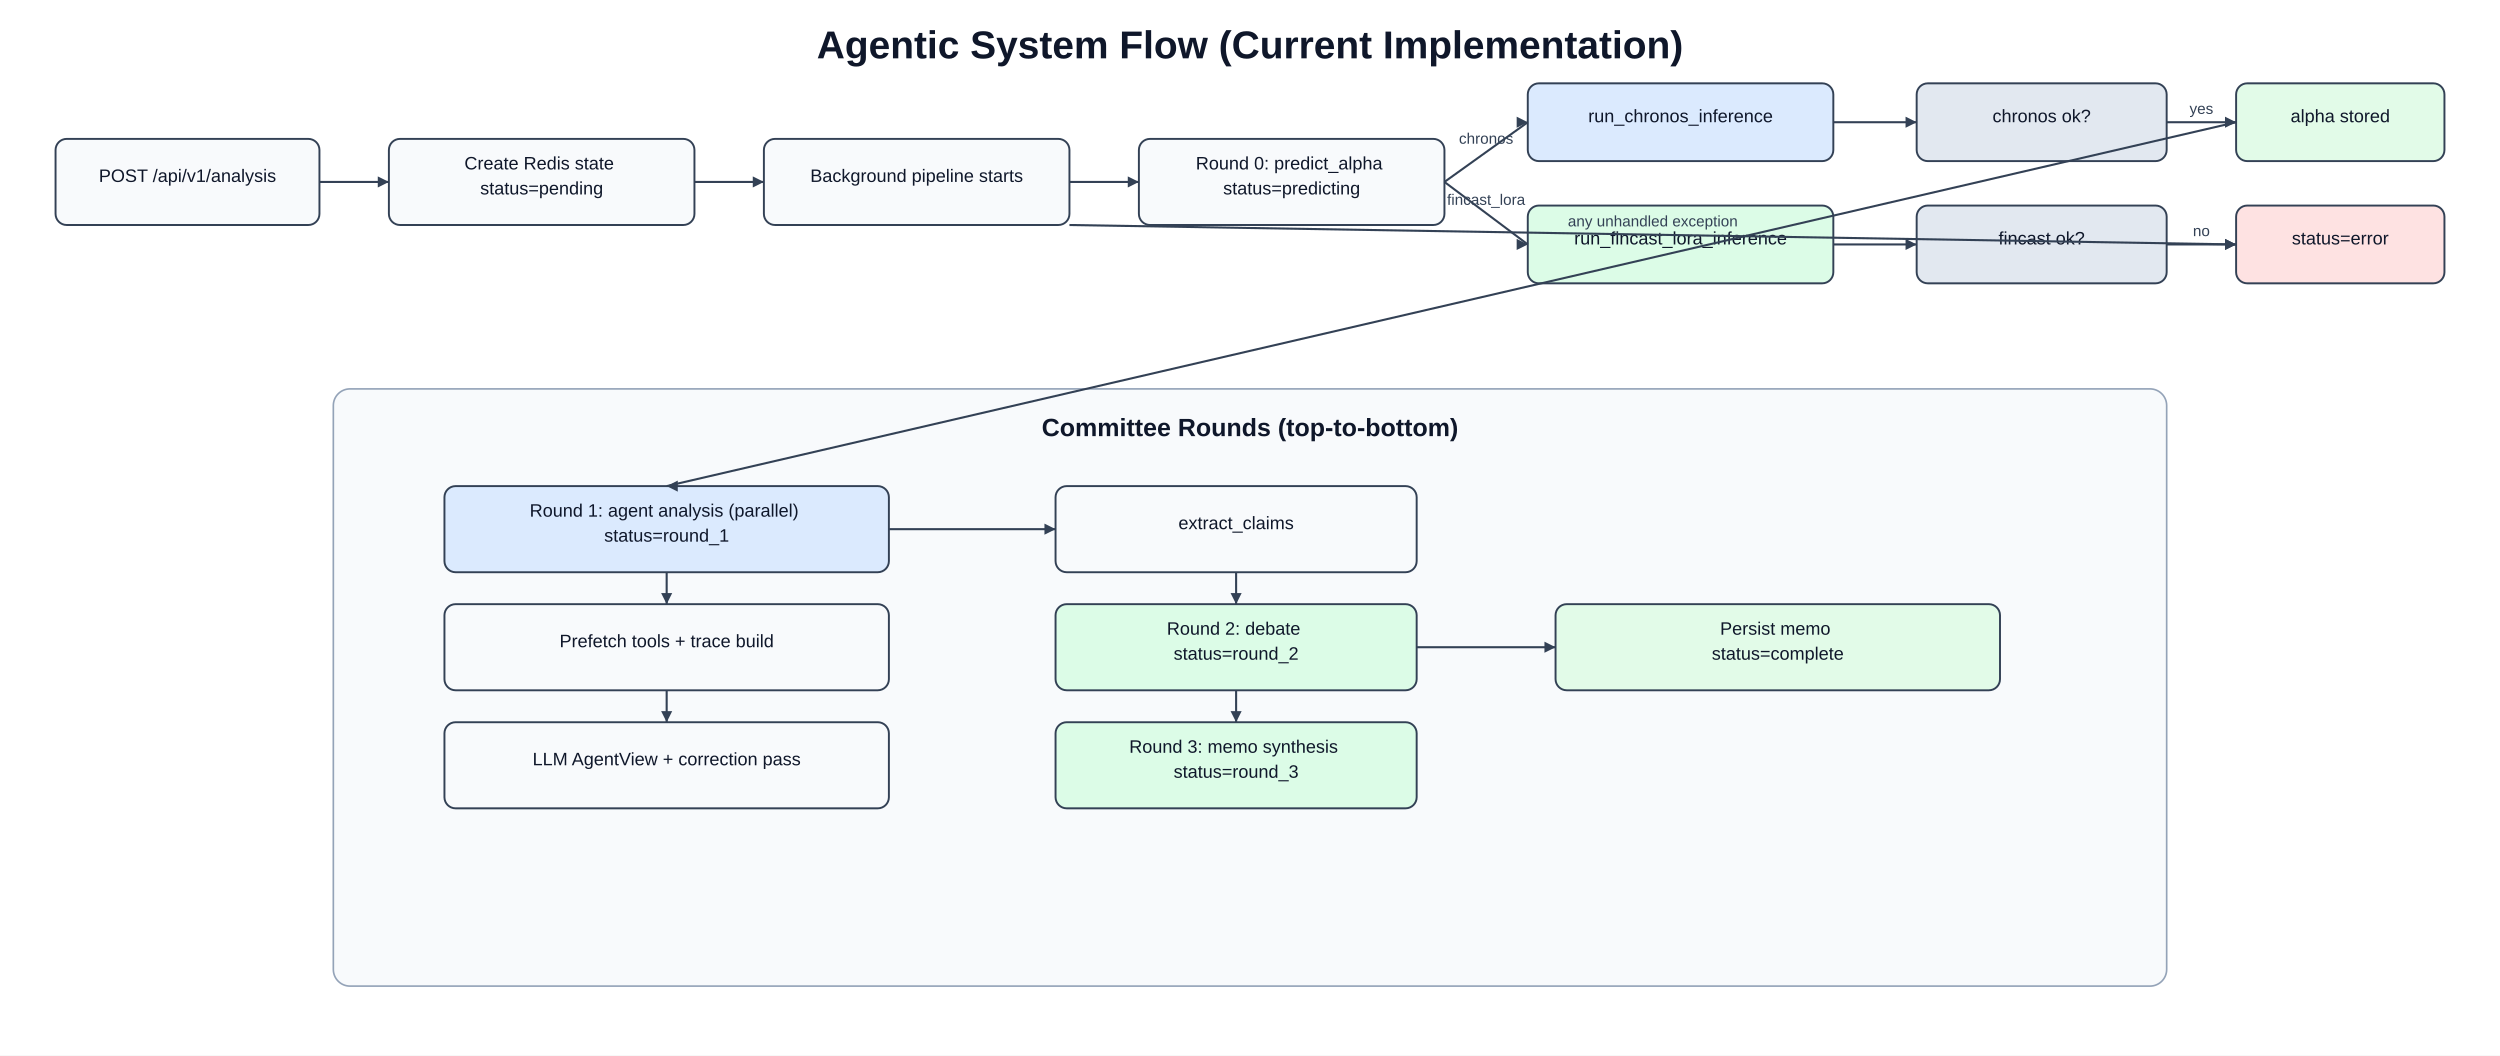
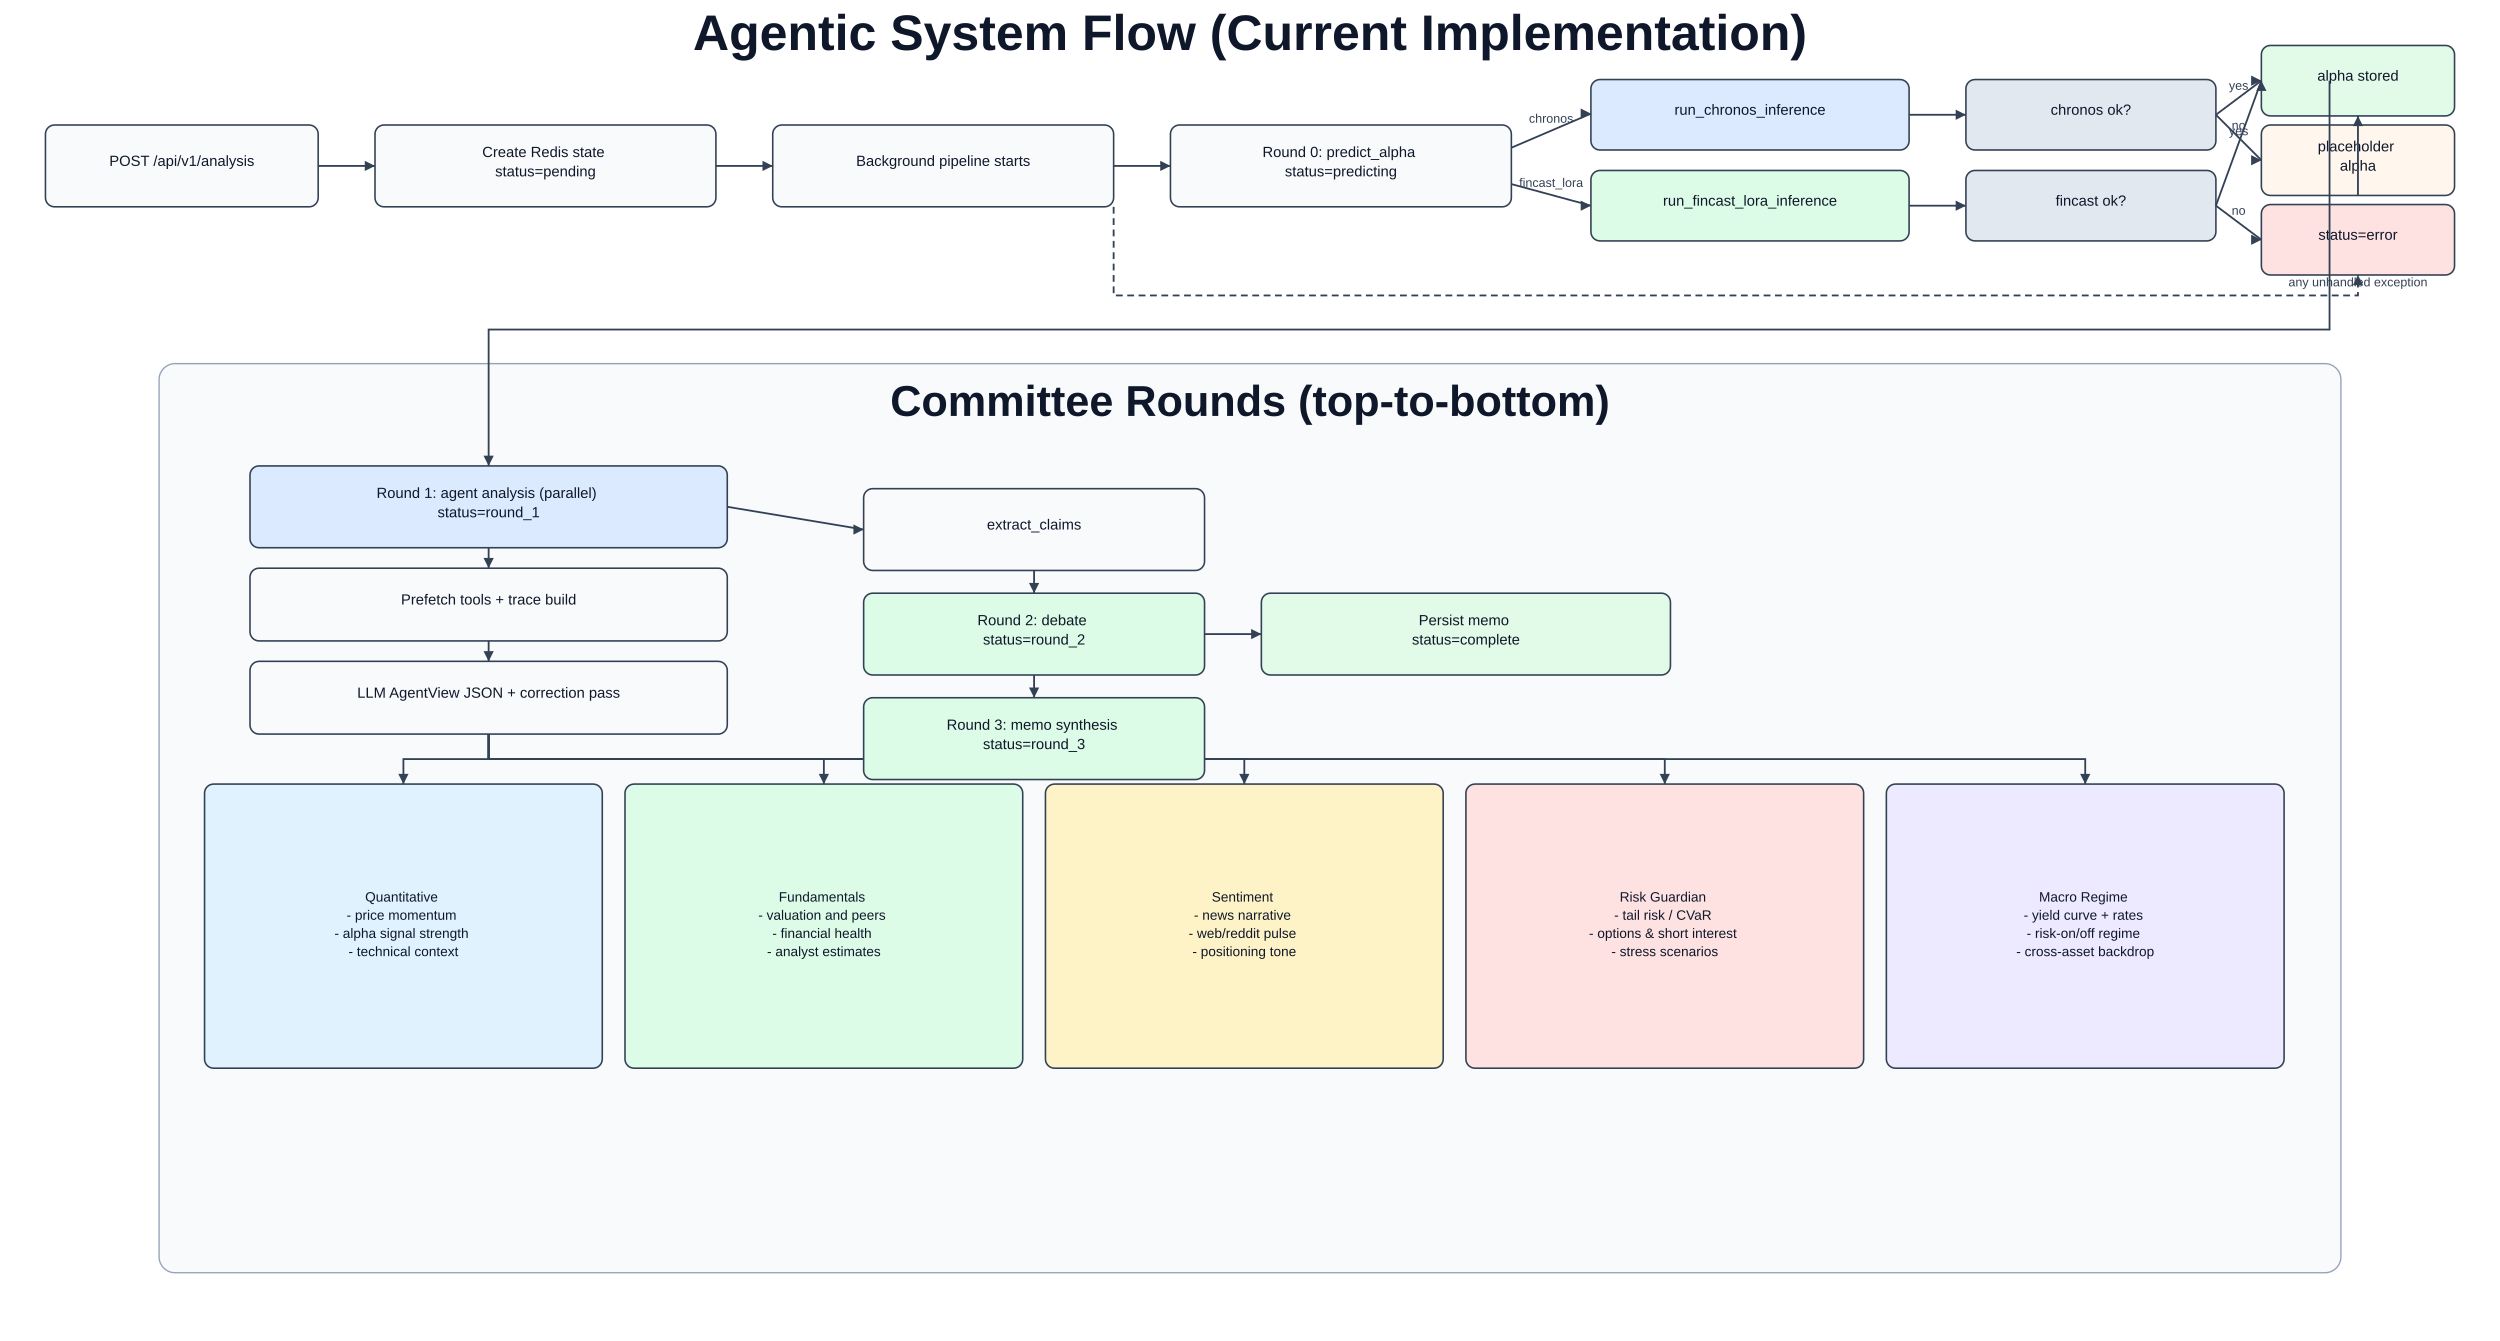
- <svg xmlns="http://www.w3.org/2000/svg" width="1800" height="760" viewBox="0 0 1800 760">
+ <svg xmlns="http://www.w3.org/2000/svg" width="2200" height="1180" viewBox="0 0 2200 1180">
  <rect width="100%" height="100%" fill="#ffffff" />
-   <text x="900" y="42" text-anchor="middle" font-family="Arial, sans-serif" font-size="28" font-weight="700" fill="#0f172a">Agentic System Flow (Current Implementation)</text>
-   <rect x="40" y="100" width="190" height="62" rx="8" fill="#f8fafc" stroke="#334155" stroke-width="1.4" />
-   <text x="135.0" y="131.0" text-anchor="middle" font-family="Arial, sans-serif" font-size="13" fill="#0f172a">
-     <tspan x="135.0" dy="0">POST /api/v1/analysis</tspan>
+   <text x="1100" y="44" text-anchor="middle" font-family="Arial, sans-serif" font-size="44" font-weight="700" fill="#0f172a">Agentic System Flow (Current Implementation)</text>
+   <rect x="40" y="110" width="240" height="72" rx="8" fill="#f8fafc" stroke="#334155" stroke-width="1.4" />
+   <text x="160.0" y="146.0" text-anchor="middle" font-family="Arial, sans-serif" font-size="13" fill="#0f172a">
+     <tspan x="160.0" dy="0">POST /api/v1/analysis</tspan>
  </text>
-   <rect x="280" y="100" width="220" height="62" rx="8" fill="#f8fafc" stroke="#334155" stroke-width="1.4" />
-   <text x="390.0" y="122.0" text-anchor="middle" font-family="Arial, sans-serif" font-size="13" fill="#0f172a">
-     <tspan x="390.0" dy="0">Create Redis state</tspan>
-     <tspan x="390.0" dy="18">status=pending</tspan>
+   <rect x="330" y="110" width="300" height="72" rx="8" fill="#f8fafc" stroke="#334155" stroke-width="1.4" />
+   <text x="480.0" y="138.2" text-anchor="middle" font-family="Arial, sans-serif" font-size="13" fill="#0f172a">
+     <tspan x="480.0" dy="0">Create Redis state</tspan>
+     <tspan x="480.0" dy="17">status=pending</tspan>
  </text>
-   <rect x="550" y="100" width="220" height="62" rx="8" fill="#f8fafc" stroke="#334155" stroke-width="1.4" />
-   <text x="660.0" y="131.0" text-anchor="middle" font-family="Arial, sans-serif" font-size="13" fill="#0f172a">
-     <tspan x="660.0" dy="0">Background pipeline starts</tspan>
+   <rect x="680" y="110" width="300" height="72" rx="8" fill="#f8fafc" stroke="#334155" stroke-width="1.4" />
+   <text x="830.0" y="146.0" text-anchor="middle" font-family="Arial, sans-serif" font-size="13" fill="#0f172a">
+     <tspan x="830.0" dy="0">Background pipeline starts</tspan>
  </text>
-   <rect x="820" y="100" width="220" height="62" rx="8" fill="#f8fafc" stroke="#334155" stroke-width="1.4" />
-   <text x="930.0" y="122.0" text-anchor="middle" font-family="Arial, sans-serif" font-size="13" fill="#0f172a">
-     <tspan x="930.0" dy="0">Round 0: predict_alpha</tspan>
-     <tspan x="930.0" dy="18">status=predicting</tspan>
+   <rect x="1030" y="110" width="300" height="72" rx="8" fill="#f8fafc" stroke="#334155" stroke-width="1.4" />
+   <text x="1180.0" y="138.2" text-anchor="middle" font-family="Arial, sans-serif" font-size="13" fill="#0f172a">
+     <tspan x="1180.0" dy="0">Round 0: predict_alpha</tspan>
+     <tspan x="1180.0" dy="17">status=predicting</tspan>
  </text>
-   <rect x="1100" y="60" width="220" height="56" rx="8" fill="#dbeafe" stroke="#334155" stroke-width="1.4" />
-   <text x="1210.0" y="88.0" text-anchor="middle" font-family="Arial, sans-serif" font-size="13" fill="#0f172a">
-     <tspan x="1210.0" dy="0">run_chronos_inference</tspan>
+   <line x1="280" y1="146" x2="330" y2="146" stroke="#334155" stroke-width="1.6" />
+   <polygon points="330,146 321,141.5 321,150.5" fill="#334155" />
+   <line x1="630" y1="146" x2="680" y2="146" stroke="#334155" stroke-width="1.6" />
+   <polygon points="680,146 671,141.5 671,150.5" fill="#334155" />
+   <line x1="980" y1="146" x2="1030" y2="146" stroke="#334155" stroke-width="1.6" />
+   <polygon points="1030,146 1021,141.5 1021,150.5" fill="#334155" />
+   <rect x="1400" y="70" width="280" height="62" rx="8" fill="#dbeafe" stroke="#334155" stroke-width="1.4" />
+   <text x="1540.0" y="101.0" text-anchor="middle" font-family="Arial, sans-serif" font-size="13" fill="#0f172a">
+     <tspan x="1540.0" dy="0">run_chronos_inference</tspan>
  </text>
-   <rect x="1100" y="148" width="220" height="56" rx="8" fill="#dcfce7" stroke="#334155" stroke-width="1.4" />
-   <text x="1210.0" y="176.0" text-anchor="middle" font-family="Arial, sans-serif" font-size="13" fill="#0f172a">
-     <tspan x="1210.0" dy="0">run_fincast_lora_inference</tspan>
+   <rect x="1400" y="150" width="280" height="62" rx="8" fill="#dcfce7" stroke="#334155" stroke-width="1.4" />
+   <text x="1540.0" y="181.0" text-anchor="middle" font-family="Arial, sans-serif" font-size="13" fill="#0f172a">
+     <tspan x="1540.0" dy="0">run_fincast_lora_inference</tspan>
  </text>
-   <rect x="1380" y="60" width="180" height="56" rx="8" fill="#e2e8f0" stroke="#334155" stroke-width="1.4" />
-   <text x="1470.0" y="88.0" text-anchor="middle" font-family="Arial, sans-serif" font-size="13" fill="#0f172a">
-     <tspan x="1470.0" dy="0">chronos ok?</tspan>
+   <line x1="1330" y1="130" x2="1400" y2="100" stroke="#334155" stroke-width="1.6" />
+   <polygon points="1400,100 1391,95.5 1391,104.5" fill="#334155" />
+   <text x="1365.0" y="108.0" text-anchor="middle" font-family="Arial, sans-serif" font-size="11" fill="#334155">chronos</text>
+   <line x1="1330" y1="162" x2="1400" y2="181" stroke="#334155" stroke-width="1.6" />
+   <polygon points="1400,181 1391,176.5 1391,185.5" fill="#334155" />
+   <text x="1365.0" y="164.5" text-anchor="middle" font-family="Arial, sans-serif" font-size="11" fill="#334155">fincast_lora</text>
+   <rect x="1730" y="70" width="220" height="62" rx="8" fill="#e2e8f0" stroke="#334155" stroke-width="1.4" />
+   <text x="1840.0" y="101.0" text-anchor="middle" font-family="Arial, sans-serif" font-size="13" fill="#0f172a">
+     <tspan x="1840.0" dy="0">chronos ok?</tspan>
  </text>
-   <rect x="1380" y="148" width="180" height="56" rx="8" fill="#e2e8f0" stroke="#334155" stroke-width="1.4" />
-   <text x="1470.0" y="176.0" text-anchor="middle" font-family="Arial, sans-serif" font-size="13" fill="#0f172a">
-     <tspan x="1470.0" dy="0">fincast ok?</tspan>
+   <rect x="1730" y="150" width="220" height="62" rx="8" fill="#e2e8f0" stroke="#334155" stroke-width="1.4" />
+   <text x="1840.0" y="181.0" text-anchor="middle" font-family="Arial, sans-serif" font-size="13" fill="#0f172a">
+     <tspan x="1840.0" dy="0">fincast ok?</tspan>
  </text>
-   <rect x="1610" y="60" width="150" height="56" rx="8" fill="#e2fbe8" stroke="#334155" stroke-width="1.4" />
-   <text x="1685.0" y="88.0" text-anchor="middle" font-family="Arial, sans-serif" font-size="13" fill="#0f172a">
-     <tspan x="1685.0" dy="0">alpha stored</tspan>
+   <line x1="1680" y1="101" x2="1730" y2="101" stroke="#334155" stroke-width="1.6" />
+   <polygon points="1730,101 1721,96.5 1721,105.5" fill="#334155" />
+   <line x1="1680" y1="181" x2="1730" y2="181" stroke="#334155" stroke-width="1.6" />
+   <polygon points="1730,181 1721,176.5 1721,185.5" fill="#334155" />
+   <rect x="1990" y="40" width="170" height="62" rx="8" fill="#e2fbe8" stroke="#334155" stroke-width="1.4" />
+   <text x="2075.0" y="71.0" text-anchor="middle" font-family="Arial, sans-serif" font-size="13" fill="#0f172a">
+     <tspan x="2075.0" dy="0">alpha stored</tspan>
  </text>
-   <rect x="1610" y="148" width="150" height="56" rx="8" fill="#fee2e2" stroke="#334155" stroke-width="1.4" />
-   <text x="1685.0" y="176.0" text-anchor="middle" font-family="Arial, sans-serif" font-size="13" fill="#0f172a">
-     <tspan x="1685.0" dy="0">status=error</tspan>
+   <rect x="1990" y="180" width="170" height="62" rx="8" fill="#fee2e2" stroke="#334155" stroke-width="1.4" />
+   <text x="2075.0" y="211.0" text-anchor="middle" font-family="Arial, sans-serif" font-size="13" fill="#0f172a">
+     <tspan x="2075.0" dy="0">status=error</tspan>
  </text>
-   <line x1="230" y1="131" x2="280" y2="131" stroke="#334155" stroke-width="1.5" />
-   <polygon points="280,131 272,127 272,135" fill="#334155" />
-   <line x1="500" y1="131" x2="550" y2="131" stroke="#334155" stroke-width="1.5" />
-   <polygon points="550,131 542,127 542,135" fill="#334155" />
-   <line x1="770" y1="131" x2="820" y2="131" stroke="#334155" stroke-width="1.5" />
-   <polygon points="820,131 812,127 812,135" fill="#334155" />
-   <line x1="1040" y1="131" x2="1100" y2="88" stroke="#334155" stroke-width="1.5" />
-   <polygon points="1100,88 1092,84 1092,92" fill="#334155" />
-   <text x="1070.0" y="103.5" text-anchor="middle" font-family="Arial, sans-serif" font-size="11" fill="#334155">chronos</text>
-   <line x1="1040" y1="131" x2="1100" y2="176" stroke="#334155" stroke-width="1.5" />
-   <polygon points="1100,176 1092,172 1092,180" fill="#334155" />
-   <text x="1070.0" y="147.5" text-anchor="middle" font-family="Arial, sans-serif" font-size="11" fill="#334155">fincast_lora</text>
-   <line x1="1320" y1="88" x2="1380" y2="88" stroke="#334155" stroke-width="1.5" />
-   <polygon points="1380,88 1372,84 1372,92" fill="#334155" />
-   <line x1="1320" y1="176" x2="1380" y2="176" stroke="#334155" stroke-width="1.5" />
-   <polygon points="1380,176 1372,172 1372,180" fill="#334155" />
-   <line x1="1560" y1="88" x2="1610" y2="88" stroke="#334155" stroke-width="1.5" />
-   <polygon points="1610,88 1602,84 1602,92" fill="#334155" />
-   <text x="1585.0" y="82.0" text-anchor="middle" font-family="Arial, sans-serif" font-size="11" fill="#334155">yes</text>
-   <line x1="1560" y1="176" x2="1610" y2="176" stroke="#334155" stroke-width="1.5" />
-   <polygon points="1610,176 1602,172 1602,180" fill="#334155" />
-   <text x="1585.0" y="170.0" text-anchor="middle" font-family="Arial, sans-serif" font-size="11" fill="#334155">no</text>
-   <rect x="240" y="280" width="1320" height="430" rx="12" fill="#f8fafc" stroke="#94a3b8" stroke-width="1.2" />
-   <text x="900" y="314" text-anchor="middle" font-family="Arial, sans-serif" font-size="18" font-weight="700" fill="#0f172a">Committee Rounds (top-to-bottom)</text>
-   <rect x="320" y="350" width="320" height="62" rx="8" fill="#dbeafe" stroke="#334155" stroke-width="1.4" />
-   <text x="480.0" y="372.0" text-anchor="middle" font-family="Arial, sans-serif" font-size="13" fill="#0f172a">
-     <tspan x="480.0" dy="0">Round 1: agent analysis (parallel)</tspan>
-     <tspan x="480.0" dy="18">status=round_1</tspan>
+   <rect x="1990" y="110" width="170" height="62" rx="8" fill="#fff7ed" stroke="#334155" stroke-width="1.4" />
+   <text x="2075.0" y="133.2" text-anchor="middle" font-family="Arial, sans-serif" font-size="13" fill="#0f172a">
+     <tspan x="2075.0" dy="0">placeholder</tspan>
+     <tspan x="2075.0" dy="17">alpha</tspan>
  </text>
-   <rect x="320" y="435" width="320" height="62" rx="8" fill="#f8fafc" stroke="#334155" stroke-width="1.4" />
-   <text x="480.0" y="466.0" text-anchor="middle" font-family="Arial, sans-serif" font-size="13" fill="#0f172a">
-     <tspan x="480.0" dy="0">Prefetch tools + trace build</tspan>
+   <line x1="1950" y1="101" x2="1990" y2="71" stroke="#334155" stroke-width="1.6" />
+   <polygon points="1990,71 1981,66.5 1981,75.5" fill="#334155" />
+   <text x="1970.0" y="79.0" text-anchor="middle" font-family="Arial, sans-serif" font-size="11" fill="#334155">yes</text>
+   <line x1="1950" y1="101" x2="1990" y2="141" stroke="#334155" stroke-width="1.6" />
+   <polygon points="1990,141 1981,136.5 1981,145.5" fill="#334155" />
+   <text x="1970.0" y="114.0" text-anchor="middle" font-family="Arial, sans-serif" font-size="11" fill="#334155">no</text>
+   <line x1="2075" y1="172" x2="2075" y2="102" stroke="#334155" stroke-width="1.6" />
+   <polygon points="2075,102 2070.5,111 2079.5,111" fill="#334155" />
+   <line x1="1950" y1="181" x2="1990" y2="211" stroke="#334155" stroke-width="1.6" />
+   <polygon points="1990,211 1981,206.5 1981,215.5" fill="#334155" />
+   <text x="1970.0" y="189.0" text-anchor="middle" font-family="Arial, sans-serif" font-size="11" fill="#334155">no</text>
+   <line x1="1950" y1="181" x2="1990" y2="71" stroke="#334155" stroke-width="1.6" />
+   <polygon points="1990,71 1985.5,80 1994.5,80" fill="#334155" />
+   <text x="1970.0" y="119.0" text-anchor="middle" font-family="Arial, sans-serif" font-size="11" fill="#334155">yes</text>
+   <polyline points="980,182 980,260 2075,260 2075,242" fill="none" stroke="#334155" stroke-width="1.6" stroke-dasharray="6 4" />
+   <polygon points="2075,242 2070.5,251 2079.5,251" fill="#334155" />
+   <text x="2075" y="252" text-anchor="middle" font-family="Arial, sans-serif" font-size="11" fill="#334155">any unhandled exception</text>
+   <rect x="140" y="320" width="1920" height="800" rx="14" fill="#f8fafc" stroke="#94a3b8" stroke-width="1.2" />
+   <text x="1100" y="366" text-anchor="middle" font-family="Arial, sans-serif" font-size="38" font-weight="700" fill="#0f172a">Committee Rounds (top-to-bottom)</text>
+   <rect x="220" y="410" width="420" height="72" rx="8" fill="#dbeafe" stroke="#334155" stroke-width="1.4" />
+   <text x="430.0" y="438.2" text-anchor="middle" font-family="Arial, sans-serif" font-size="13" fill="#0f172a">
+     <tspan x="430.0" dy="0">Round 1: agent analysis (parallel)</tspan>
+     <tspan x="430.0" dy="17">status=round_1</tspan>
  </text>
-   <rect x="320" y="520" width="320" height="62" rx="8" fill="#f8fafc" stroke="#334155" stroke-width="1.4" />
-   <text x="480.0" y="551.0" text-anchor="middle" font-family="Arial, sans-serif" font-size="13" fill="#0f172a">
-     <tspan x="480.0" dy="0">LLM AgentView + correction pass</tspan>
+   <rect x="220" y="500" width="420" height="64" rx="8" fill="#f8fafc" stroke="#334155" stroke-width="1.4" />
+   <text x="430.0" y="532.0" text-anchor="middle" font-family="Arial, sans-serif" font-size="13" fill="#0f172a">
+     <tspan x="430.0" dy="0">Prefetch tools + trace build</tspan>
  </text>
-   <rect x="760" y="350" width="260" height="62" rx="8" fill="#f8fafc" stroke="#334155" stroke-width="1.4" />
-   <text x="890.0" y="381.0" text-anchor="middle" font-family="Arial, sans-serif" font-size="13" fill="#0f172a">
-     <tspan x="890.0" dy="0">extract_claims</tspan>
+   <rect x="220" y="582" width="420" height="64" rx="8" fill="#f8fafc" stroke="#334155" stroke-width="1.4" />
+   <text x="430.0" y="614.0" text-anchor="middle" font-family="Arial, sans-serif" font-size="13" fill="#0f172a">
+     <tspan x="430.0" dy="0">LLM AgentView JSON + correction pass</tspan>
  </text>
-   <rect x="760" y="435" width="260" height="62" rx="8" fill="#dcfce7" stroke="#334155" stroke-width="1.4" />
-   <text x="890.0" y="457.0" text-anchor="middle" font-family="Arial, sans-serif" font-size="13" fill="#0f172a">
-     <tspan x="890.0" dy="0">Round 2: debate</tspan>
-     <tspan x="890.0" dy="18">status=round_2</tspan>
+   <line x1="430" y1="482" x2="430" y2="500" stroke="#334155" stroke-width="1.6" />
+   <polygon points="430,500 425.5,491 434.5,491" fill="#334155" />
+   <line x1="430" y1="564" x2="430" y2="582" stroke="#334155" stroke-width="1.6" />
+   <polygon points="430,582 425.5,573 434.5,573" fill="#334155" />
+   <rect x="180" y="690" width="350" height="250" rx="8" fill="#e0f2fe" stroke="#334155" stroke-width="1.4" />
+   <text x="355.0" y="793.4" text-anchor="middle" font-family="Arial, sans-serif" font-size="12" fill="#0f172a">
+     <tspan x="355.0" dy="0">Quantitative</tspan>
+     <tspan x="355.0" dy="16">- price momentum</tspan>
+     <tspan x="355.0" dy="16">- alpha signal strength</tspan>
+     <tspan x="355.0" dy="16">- technical context</tspan>
  </text>
-   <rect x="760" y="520" width="260" height="62" rx="8" fill="#dcfce7" stroke="#334155" stroke-width="1.4" />
-   <text x="890.0" y="542.0" text-anchor="middle" font-family="Arial, sans-serif" font-size="13" fill="#0f172a">
-     <tspan x="890.0" dy="0">Round 3: memo synthesis</tspan>
-     <tspan x="890.0" dy="18">status=round_3</tspan>
+   <rect x="550" y="690" width="350" height="250" rx="8" fill="#dcfce7" stroke="#334155" stroke-width="1.4" />
+   <text x="725.0" y="793.4" text-anchor="middle" font-family="Arial, sans-serif" font-size="12" fill="#0f172a">
+     <tspan x="725.0" dy="0">Fundamentals</tspan>
+     <tspan x="725.0" dy="16">- valuation and peers</tspan>
+     <tspan x="725.0" dy="16">- financial health</tspan>
+     <tspan x="725.0" dy="16">- analyst estimates</tspan>
  </text>
-   <rect x="1120" y="435" width="320" height="62" rx="8" fill="#e2fbe8" stroke="#334155" stroke-width="1.4" />
-   <text x="1280.0" y="457.0" text-anchor="middle" font-family="Arial, sans-serif" font-size="13" fill="#0f172a">
-     <tspan x="1280.0" dy="0">Persist memo</tspan>
-     <tspan x="1280.0" dy="18">status=complete</tspan>
+   <rect x="920" y="690" width="350" height="250" rx="8" fill="#fef3c7" stroke="#334155" stroke-width="1.4" />
+   <text x="1095.0" y="793.4" text-anchor="middle" font-family="Arial, sans-serif" font-size="12" fill="#0f172a">
+     <tspan x="1095.0" dy="0">Sentiment</tspan>
+     <tspan x="1095.0" dy="16">- news narrative</tspan>
+     <tspan x="1095.0" dy="16">- web/reddit pulse</tspan>
+     <tspan x="1095.0" dy="16">- positioning tone</tspan>
  </text>
-   <line x1="1610" y1="88" x2="480" y2="350" stroke="#334155" stroke-width="1.5" />
-   <polygon points="480,350 488,346 488,354" fill="#334155" />
-   <line x1="480" y1="412" x2="480" y2="435" stroke="#334155" stroke-width="1.5" />
-   <polygon points="480,435 476,427 484,427" fill="#334155" />
-   <line x1="480" y1="497" x2="480" y2="520" stroke="#334155" stroke-width="1.5" />
-   <polygon points="480,520 476,512 484,512" fill="#334155" />
-   <line x1="640" y1="381" x2="760" y2="381" stroke="#334155" stroke-width="1.5" />
-   <polygon points="760,381 752,377 752,385" fill="#334155" />
-   <line x1="890" y1="412" x2="890" y2="435" stroke="#334155" stroke-width="1.5" />
-   <polygon points="890,435 886,427 894,427" fill="#334155" />
-   <line x1="890" y1="497" x2="890" y2="520" stroke="#334155" stroke-width="1.5" />
-   <polygon points="890,520 886,512 894,512" fill="#334155" />
-   <line x1="1020" y1="466" x2="1120" y2="466" stroke="#334155" stroke-width="1.5" />
-   <polygon points="1120,466 1112,462 1112,470" fill="#334155" />
-   <line x1="770" y1="162" x2="1610" y2="176" stroke="#334155" stroke-width="1.5" />
-   <polygon points="1610,176 1602,172 1602,180" fill="#334155" />
-   <text x="1190.0" y="163.0" text-anchor="middle" font-family="Arial, sans-serif" font-size="11" fill="#334155">any unhandled exception</text>
+   <rect x="1290" y="690" width="350" height="250" rx="8" fill="#fee2e2" stroke="#334155" stroke-width="1.4" />
+   <text x="1465.0" y="793.4" text-anchor="middle" font-family="Arial, sans-serif" font-size="12" fill="#0f172a">
+     <tspan x="1465.0" dy="0">Risk Guardian</tspan>
+     <tspan x="1465.0" dy="16">- tail risk / CVaR</tspan>
+     <tspan x="1465.0" dy="16">- options &amp; short interest</tspan>
+     <tspan x="1465.0" dy="16">- stress scenarios</tspan>
+   </text>
+   <rect x="1660" y="690" width="350" height="250" rx="8" fill="#ede9fe" stroke="#334155" stroke-width="1.4" />
+   <text x="1835.0" y="793.4" text-anchor="middle" font-family="Arial, sans-serif" font-size="12" fill="#0f172a">
+     <tspan x="1835.0" dy="0">Macro Regime</tspan>
+     <tspan x="1835.0" dy="16">- yield curve + rates</tspan>
+     <tspan x="1835.0" dy="16">- risk-on/off regime</tspan>
+     <tspan x="1835.0" dy="16">- cross-asset backdrop</tspan>
+   </text>
+   <polyline points="430,646 430,668 355.0,668 355.0,690" fill="none" stroke="#334155" stroke-width="1.6" />
+   <polygon points="355.0,690 350.5,681 359.5,681" fill="#334155" />
+   <polyline points="430,646 430,668 725.0,668 725.0,690" fill="none" stroke="#334155" stroke-width="1.6" />
+   <polygon points="725.0,690 720.5,681 729.5,681" fill="#334155" />
+   <polyline points="430,646 430,668 1095.0,668 1095.0,690" fill="none" stroke="#334155" stroke-width="1.6" />
+   <polygon points="1095.0,690 1090.5,681 1099.5,681" fill="#334155" />
+   <polyline points="430,646 430,668 1465.0,668 1465.0,690" fill="none" stroke="#334155" stroke-width="1.6" />
+   <polygon points="1465.0,690 1460.5,681 1469.5,681" fill="#334155" />
+   <polyline points="430,646 430,668 1835.0,668 1835.0,690" fill="none" stroke="#334155" stroke-width="1.6" />
+   <polygon points="1835.0,690 1830.5,681 1839.5,681" fill="#334155" />
+   <rect x="760" y="430" width="300" height="72" rx="8" fill="#f8fafc" stroke="#334155" stroke-width="1.4" />
+   <text x="910.0" y="466.0" text-anchor="middle" font-family="Arial, sans-serif" font-size="13" fill="#0f172a">
+     <tspan x="910.0" dy="0">extract_claims</tspan>
+   </text>
+   <rect x="760" y="522" width="300" height="72" rx="8" fill="#dcfce7" stroke="#334155" stroke-width="1.4" />
+   <text x="910.0" y="550.2" text-anchor="middle" font-family="Arial, sans-serif" font-size="13" fill="#0f172a">
+     <tspan x="910.0" dy="0">Round 2: debate</tspan>
+     <tspan x="910.0" dy="17">status=round_2</tspan>
+   </text>
+   <rect x="760" y="614" width="300" height="72" rx="8" fill="#dcfce7" stroke="#334155" stroke-width="1.4" />
+   <text x="910.0" y="642.2" text-anchor="middle" font-family="Arial, sans-serif" font-size="13" fill="#0f172a">
+     <tspan x="910.0" dy="0">Round 3: memo synthesis</tspan>
+     <tspan x="910.0" dy="17">status=round_3</tspan>
+   </text>
+   <rect x="1110" y="522" width="360" height="72" rx="8" fill="#e2fbe8" stroke="#334155" stroke-width="1.4" />
+   <text x="1290.0" y="550.2" text-anchor="middle" font-family="Arial, sans-serif" font-size="13" fill="#0f172a">
+     <tspan x="1290.0" dy="0">Persist memo</tspan>
+     <tspan x="1290.0" dy="17">status=complete</tspan>
+   </text>
+   <line x1="640" y1="446" x2="760" y2="466" stroke="#334155" stroke-width="1.6" />
+   <polygon points="760,466 751,461.5 751,470.5" fill="#334155" />
+   <line x1="910" y1="502" x2="910" y2="522" stroke="#334155" stroke-width="1.6" />
+   <polygon points="910,522 905.5,513 914.5,513" fill="#334155" />
+   <line x1="910" y1="594" x2="910" y2="614" stroke="#334155" stroke-width="1.6" />
+   <polygon points="910,614 905.5,605 914.5,605" fill="#334155" />
+   <line x1="1060" y1="558" x2="1110" y2="558" stroke="#334155" stroke-width="1.6" />
+   <polygon points="1110,558 1101,553.5 1101,562.5" fill="#334155" />
+   <polyline points="2050,71 2050,290 430,290 430,410" fill="none" stroke="#334155" stroke-width="1.6" />
+   <polygon points="430,410 425.5,401 434.5,401" fill="#334155" />
</svg>
